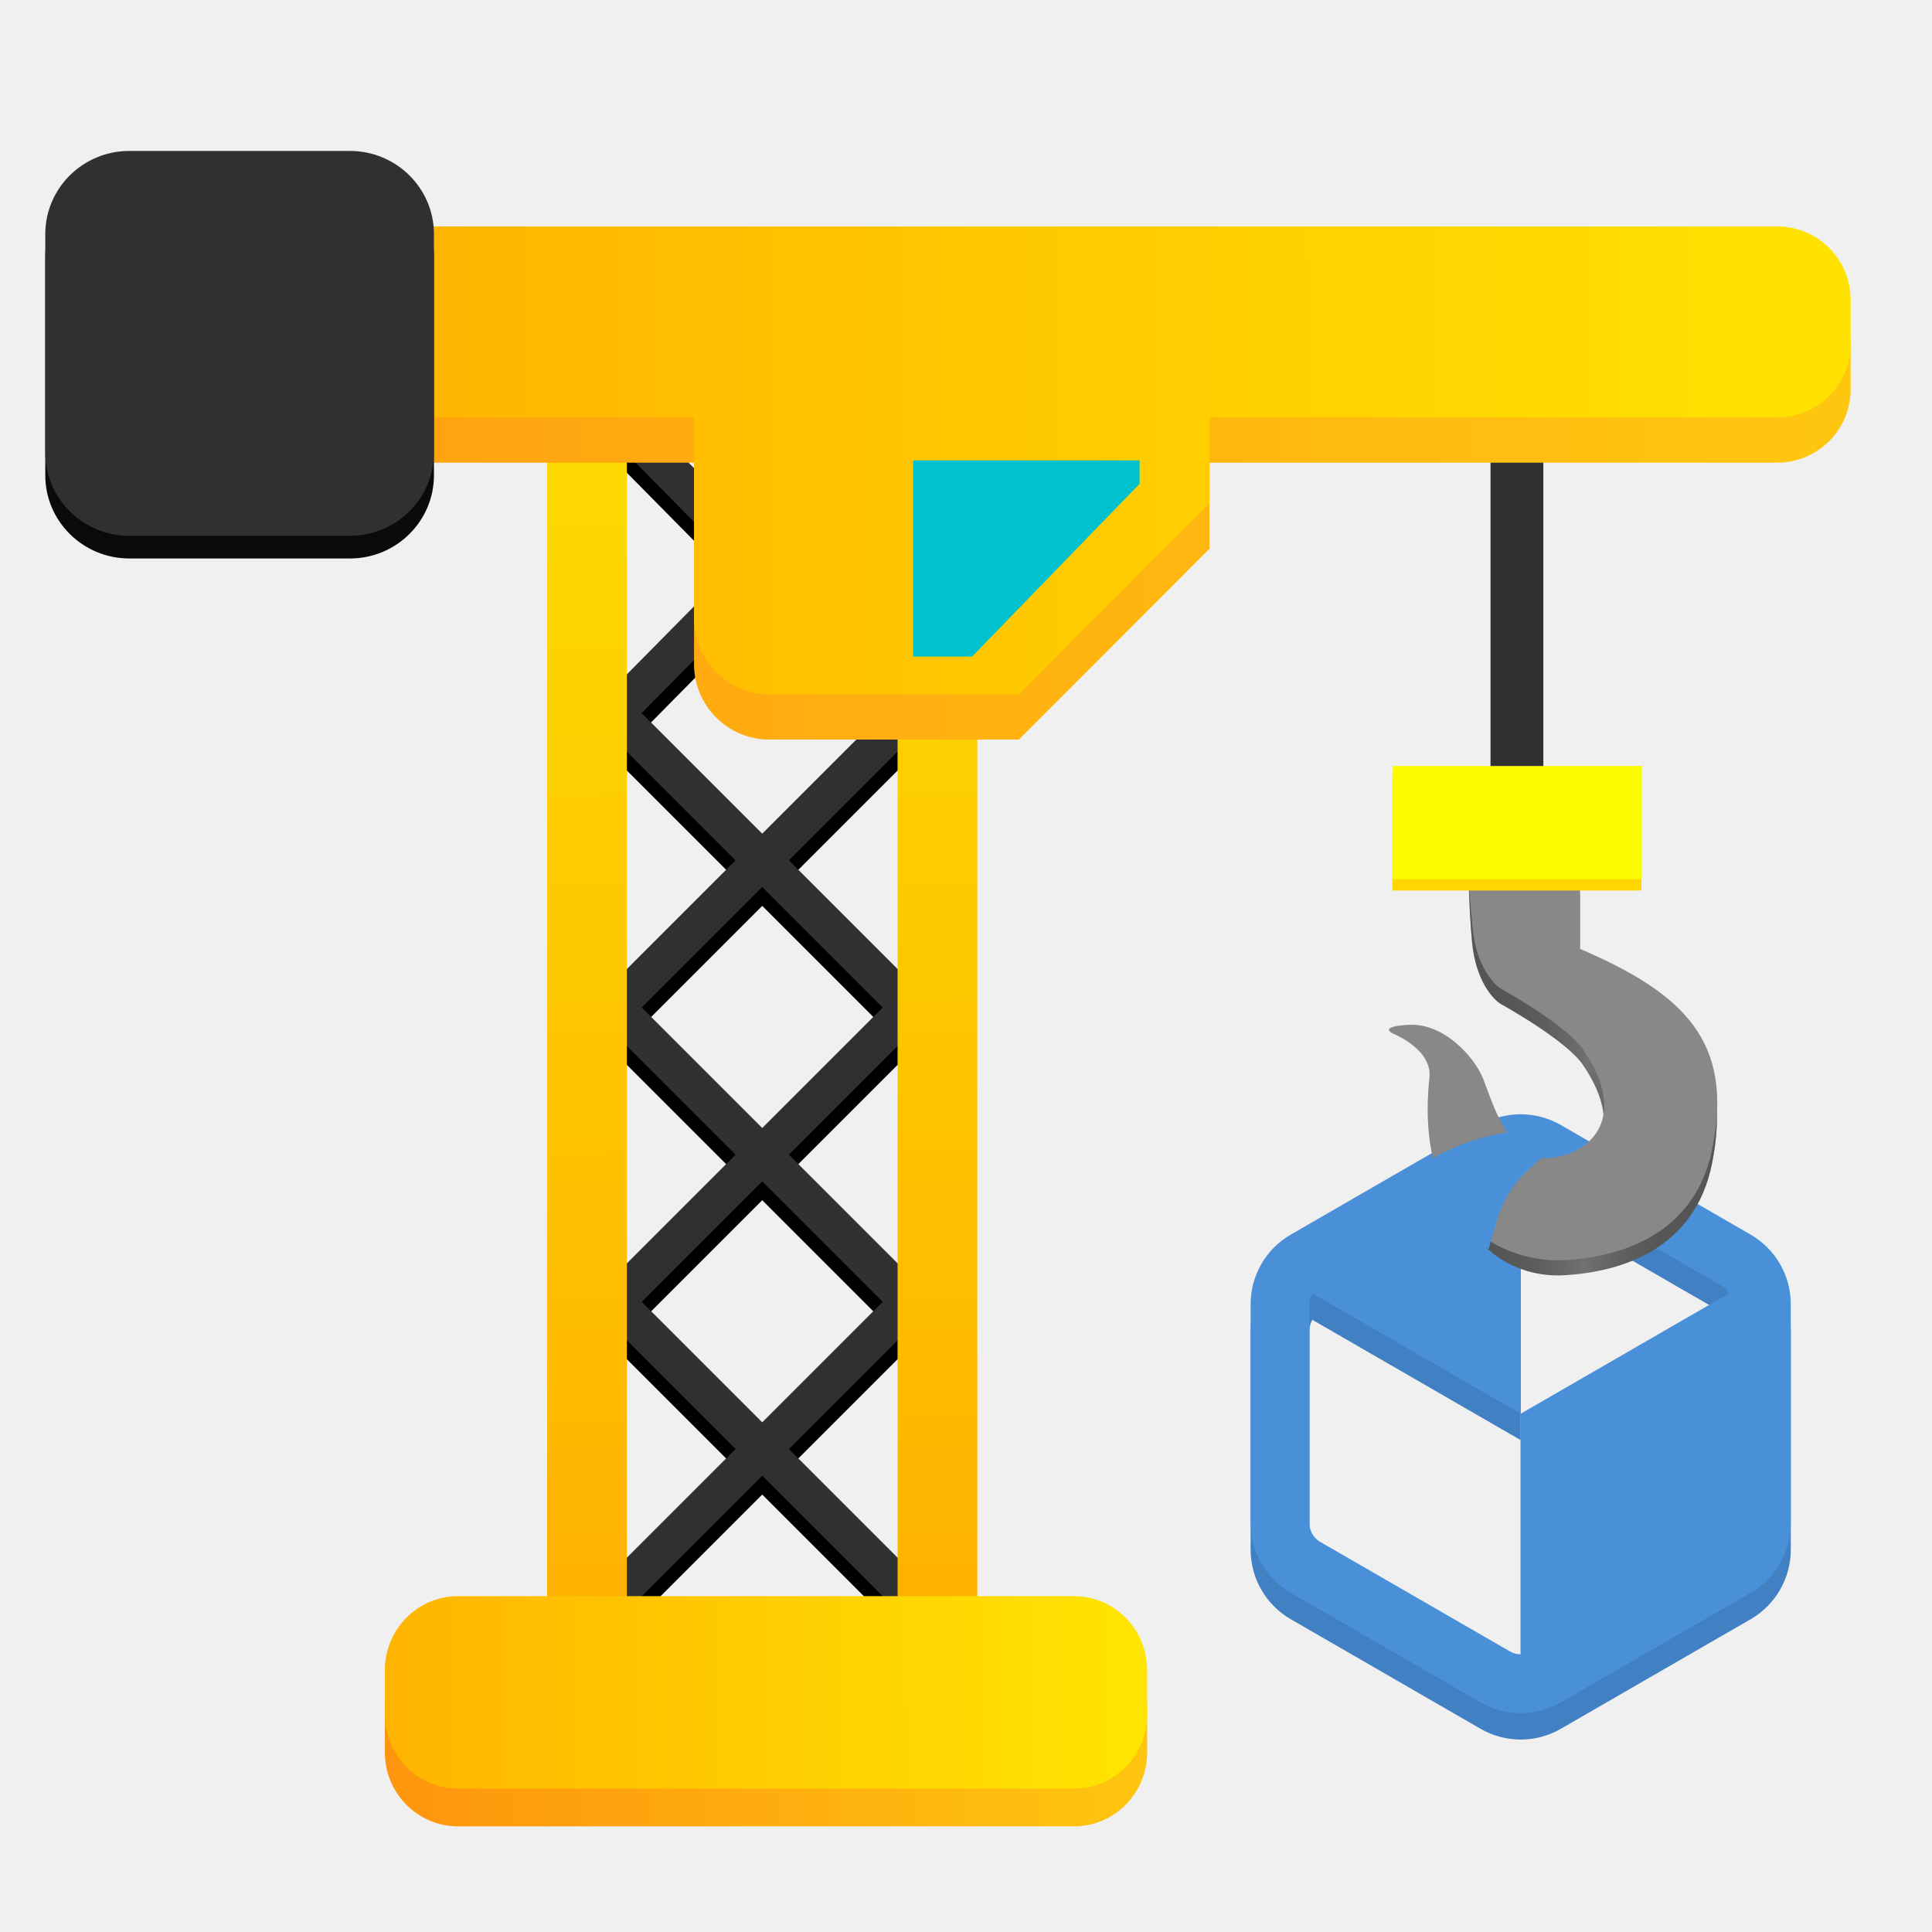
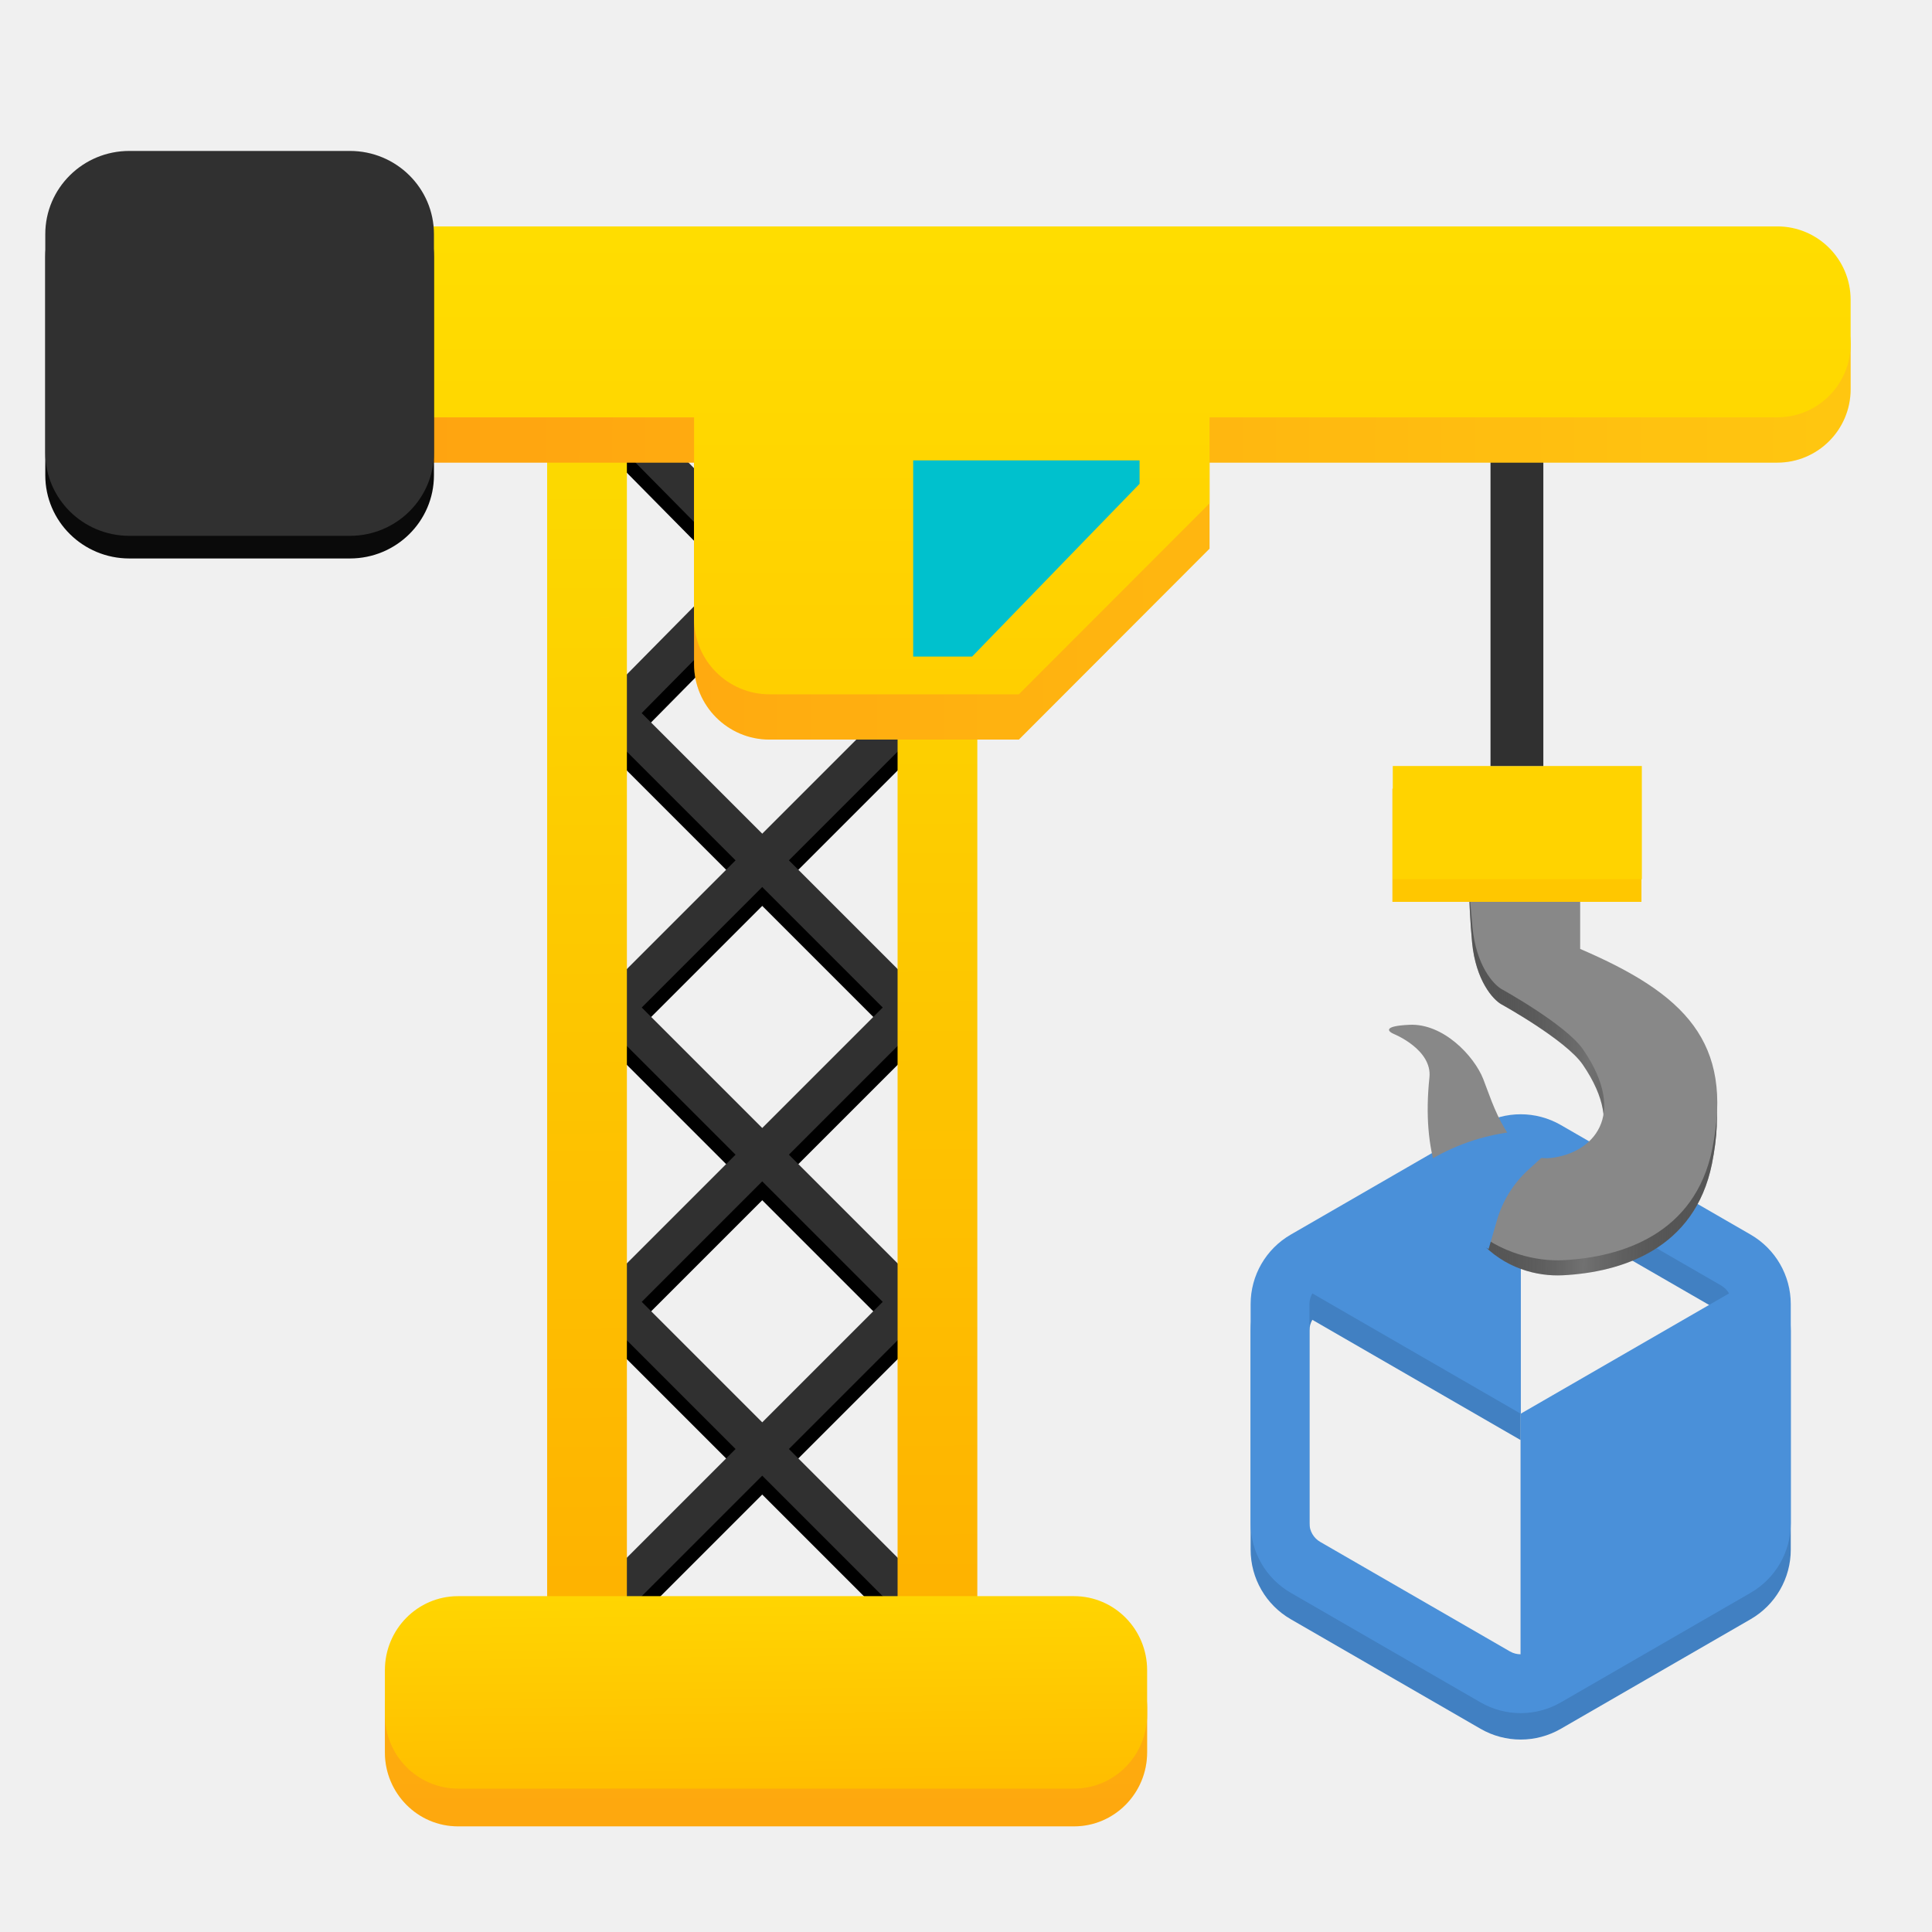
<svg xmlns="http://www.w3.org/2000/svg" width="512" height="512" viewBox="0 0 512 512" fill="none">
  <g clip-path="url(#clip0_905_504)">
    <g clip-path="url(#clip1_905_504)">
      <path d="M466.778 344.824L466.778 418.468L403 455.291V381.646L466.778 344.824Z" fill="#4180C2" />
      <path d="M403 381.646V308.001L339.222 344.824L403 381.646Z" fill="#4180C2" />
      <path d="M342.075 334.177C335.478 337.985 331.428 345.001 331.428 352.618V410.674C331.428 418.291 335.478 425.307 342.075 429.115L392.353 458.144C398.949 461.952 407.051 461.952 413.647 458.144L463.925 429.115C470.522 425.307 474.572 418.291 474.572 410.674V352.618C474.572 345.001 470.522 337.985 463.925 334.177L413.647 305.148C407.051 301.34 398.949 301.34 392.353 305.148L342.075 334.177ZM405.853 318.648L456.131 347.676C457.889 348.691 458.984 350.588 458.984 352.618V410.674C458.984 412.704 457.889 414.601 456.131 415.616L405.853 444.644C404.095 445.659 401.905 445.659 400.147 444.644L349.869 415.616C348.111 414.601 347.016 412.704 347.016 410.674V352.618C347.016 350.588 348.111 348.691 349.869 347.676L400.147 318.648C401.905 317.633 404.095 317.633 405.853 318.648Z" fill="#4180C2" />
      <path d="M466.778 337.824L466.778 411.468L403 448.291V374.646L466.778 337.824Z" fill="#4A90D9" />
      <path d="M403 374.646V301.001L339.222 337.824L403 374.646Z" fill="#4A90D9" />
      <path d="M342.075 327.177C335.478 330.985 331.428 338.001 331.428 345.618V403.674C331.428 411.291 335.478 418.307 342.075 422.115L392.353 451.144C398.949 454.952 407.051 454.952 413.647 451.144L463.925 422.115C470.522 418.307 474.572 411.291 474.572 403.674V345.618C474.572 338.001 470.522 330.985 463.925 327.177L413.647 298.148C407.051 294.34 398.949 294.34 392.353 298.148L342.075 327.177ZM405.853 311.648L456.131 340.676C457.889 341.691 458.984 343.588 458.984 345.618V403.674C458.984 405.704 457.889 407.601 456.131 408.616L405.853 437.644C404.095 438.659 401.905 438.659 400.147 437.644L349.869 408.616C348.111 407.601 347.016 405.704 347.016 403.674V345.618C347.016 343.588 348.111 341.691 349.869 340.676L400.147 311.648C401.905 310.633 404.095 310.633 405.853 311.648Z" fill="#4A90D9" />
    </g>
    <path d="M453.684 308.413C449.12 331.069 429.643 337.184 414.161 337.964C400.579 338.648 379.262 329.385 383.5 289C384.275 281.612 370 272.5 370 272.5C368.37 271.816 374.5 272.5 373.414 275.58C380 277.5 390.525 283.788 392.97 289.944C395.414 296.101 399.896 312.107 410.898 310.876C421.899 309.645 431.493 299.785 419.454 282.146C414.972 275.58 397.859 266.14 397.859 266.14C395.686 264.909 391.095 259.902 390.118 249.723C389.14 239.545 389 224 389.5 236.5L418.643 237V255.469C446.35 267.371 459.388 280.094 453.684 308.413Z" fill="#717171" />
    <path d="M453.684 308.413C449.12 331.069 429.643 337.184 414.161 337.964C400.579 338.648 379.262 329.385 383.5 289C384.275 281.612 370 272.5 370 272.5C368.37 271.816 374.5 272.5 373.414 275.58C380 277.5 390.525 283.788 392.97 289.944C395.414 296.101 399.896 312.107 410.898 310.876C421.899 309.645 431.493 299.785 419.454 282.146C414.972 275.58 397.859 266.14 397.859 266.14C395.686 264.909 391.095 259.902 390.118 249.723C389.14 239.545 389 224 389.5 236.5L418.643 237V255.469C446.35 267.371 459.388 280.094 453.684 308.413Z" fill="url(#paint0_linear_905_504)" />
    <path d="M453.785 304.413C449.221 327.069 429.744 333.184 414.262 333.964C400.68 334.648 374.576 325.919 378.814 285.534C379.589 278.146 369.441 274.042 369.441 274.042C367.811 273.358 366.344 271.908 373.515 271.58C382.479 271.169 390.626 279.788 393.071 285.944C395.515 292.101 399.997 308.107 410.999 306.876C422 305.645 431.594 295.785 419.555 278.146C415.073 271.58 397.96 262.14 397.96 262.14C395.787 260.909 391.196 255.902 390.219 245.723C389.241 235.545 389.268 233 389.404 233H418.744V251.469C446.451 263.371 459.489 276.094 453.785 304.413Z" fill="#888888" />
-     <path d="M435 206H369V236H435V206Z" fill="#FFD600" />
-     <path d="M435.102 203H369.102V233H435.102V203Z" fill="#FAFA00" />
+     <path d="M435 209H369V239H435V209Z" fill="#FFC700" />
+     <path d="M435.102 203H369.102V233H435.102V203Z" fill="#FFD300" />
    <path d="M409 107H395V203H409V107Z" fill="#303030" />
    <path d="M378.217 307.865L378 308L381.5 324.5L394.5 331L396.726 323.332C398.213 318.21 401.084 313.597 405.022 310.001L410.5 305L400.5 300C392.593 300.988 384.993 303.671 378.217 307.865Z" fill="#4A90D9" />
    <path d="M163 115L241 194" stroke="black" stroke-width="10" stroke-linecap="round" />
    <path d="M163 350L241 428" stroke="black" stroke-width="10" stroke-linecap="round" />
    <path d="M163 272L241 194" stroke="black" stroke-width="10" stroke-linecap="round" />
    <path d="M163 194L241 272" stroke="black" stroke-width="10" stroke-linecap="round" />
    <path d="M163 272L241 350" stroke="black" stroke-width="10" stroke-linecap="round" />
    <path d="M163 350L241 272" stroke="black" stroke-width="10" stroke-linecap="round" />
    <path d="M163 428L241 350" stroke="black" stroke-width="10" stroke-linecap="round" />
    <path d="M163 194L241 115" stroke="black" stroke-width="10" stroke-linecap="round" />
    <path d="M163 110L241 189" stroke="#303030" stroke-width="10" stroke-linecap="round" />
    <path d="M163 345L241 423" stroke="#303030" stroke-width="10" stroke-linecap="round" />
    <path d="M163 267L241 189" stroke="#303030" stroke-width="10" stroke-linecap="round" />
    <path d="M163 189L241 267" stroke="#303030" stroke-width="10" stroke-linecap="round" />
    <path d="M163 267L241 345" stroke="#303030" stroke-width="10" stroke-linecap="round" />
    <path d="M163 345L241 267" stroke="#303030" stroke-width="10" stroke-linecap="round" />
    <path d="M163 423L241 345" stroke="#303030" stroke-width="10" stroke-linecap="round" />
    <path d="M163 189L241 110" stroke="#303030" stroke-width="10" stroke-linecap="round" />
    <path fill-rule="evenodd" clip-rule="evenodd" d="M145 109.426C145 98.697 153.714 90 164.463 90H166.132V443H164.463C153.714 443 145 434.303 145 423.574V109.426ZM237.868 443H239.537C250.286 443 259 434.303 259 423.574V109.426C259 98.697 250.286 90 239.537 90H237.868V443Z" fill="url(#paint1_linear_905_504)" />
    <path d="M121.37 433H284.63C295.328 433 304 441.782 304 452.615V464.385C304 475.218 295.328 484 284.63 484H121.37C110.672 484 102 475.218 102 464.385V452.615C102 441.782 110.672 433 121.37 433Z" fill="url(#paint2_linear_905_504)" />
    <path d="M121.37 433H284.63C295.328 433 304 441.782 304 452.615V464.385C304 475.218 295.328 484 284.63 484H121.37C110.672 484 102 475.218 102 464.385V452.615C102 441.782 110.672 433 121.37 433Z" fill="#FC4848" fill-opacity="0.2" />
    <path d="M121.37 423H284.63C295.328 423 304 431.782 304 442.615V454.385C304 465.218 295.328 474 284.63 474H121.37C110.672 474 102 465.218 102 454.385V442.615C102 431.782 110.672 423 121.37 423Z" fill="url(#paint3_linear_905_504)" />
    <path d="M490.436 91.462C490.436 80.713 481.734 72 471 72H38.436C27.702 72 19 80.713 19 91.462V103.139C19 113.888 27.702 122.601 38.436 122.601H183.931V175.982C183.931 187.038 192.882 196 203.923 196H270.006L320.541 145.399V122.601H471C481.734 122.601 490.436 113.888 490.436 103.139V91.462Z" fill="url(#paint4_linear_905_504)" />
    <path d="M490.436 91.462C490.436 80.713 481.734 72 471 72H38.436C27.702 72 19 80.713 19 91.462V103.139C19 113.888 27.702 122.601 38.436 122.601H183.931V175.982C183.931 187.038 192.882 196 203.923 196H270.006L320.541 145.399V122.601H471C481.734 122.601 490.436 113.888 490.436 103.139V91.462Z" fill="#FF5050" fill-opacity="0.2" />
    <path d="M490.436 79.462C490.436 68.713 481.734 60 471 60H38.436C27.702 60 19 68.713 19 79.462V91.139C19 101.888 27.702 110.601 38.436 110.601H183.931V163.982C183.931 175.038 192.882 184 203.923 184H270.006L320.541 133.399V110.601H471C481.734 110.601 490.436 101.888 490.436 91.139V79.462Z" fill="url(#paint5_linear_905_504)" />
    <path d="M92.73 46H34.27C21.971 46 12 55.874 12 68.054V125.946C12 138.126 21.971 148 34.27 148H92.73C105.029 148 115 138.126 115 125.946V68.054C115 55.874 105.029 46 92.73 46Z" fill="#0A0A0A" />
    <path d="M92.73 40H34.27C21.971 40 12 49.874 12 62.054V119.946C12 132.126 21.971 142 34.27 142H92.73C105.029 142 115 132.126 115 119.946V62.054C115 49.874 105.029 40 92.73 40Z" fill="#303030" />
    <path d="M302 128.217L257.616 174H242V122H302V128.217Z" fill="#00C1CD" />
  </g>
  <defs>
    <linearGradient id="paint0_linear_905_504" x1="366" y1="318" x2="474" y2="320.5" gradientUnits="userSpaceOnUse">
      <stop stop-color="#717171" />
      <stop offset="0.5" stop-opacity="0" />
      <stop offset="1" stop-color="#717171" />
    </linearGradient>
    <linearGradient id="paint1_linear_905_504" x1="202" y1="-178" x2="205.5" y2="505" gradientUnits="userSpaceOnUse">
      <stop stop-color="#FAFF00" />
      <stop offset="1" stop-color="#FFA800" />
    </linearGradient>
-     <linearGradient id="paint2_linear_905_504" x1="304" y1="458.5" x2="102" y2="458.5" gradientUnits="userSpaceOnUse">
+     <linearGradient id="paint2_linear_905_504" x1="304" y1="349.5" x2="304" y2="567.5" gradientUnits="userSpaceOnUse">
      <stop stop-color="#FFE501" />
      <stop offset="1" stop-color="#FFA800" />
    </linearGradient>
-     <linearGradient id="paint3_linear_905_504" x1="304" y1="448.5" x2="51" y2="449" gradientUnits="userSpaceOnUse">
+     <linearGradient id="paint3_linear_905_504" x1="289.5" y1="387.5" x2="291" y2="518.5" gradientUnits="userSpaceOnUse">
      <stop stop-color="#FFE501" />
      <stop offset="1" stop-color="#FFA800" />
    </linearGradient>
    <linearGradient id="paint4_linear_905_504" x1="509.5" y1="98.5" x2="-35.422" y2="97.3" gradientUnits="userSpaceOnUse">
      <stop stop-color="#FFE600" />
      <stop offset="1" stop-color="#FFA800" />
    </linearGradient>
-     <linearGradient id="paint5_linear_905_504" x1="517.5" y1="84" x2="2" y2="84.5" gradientUnits="userSpaceOnUse">
+     <linearGradient id="paint5_linear_905_504" x1="255" y1="-13.5" x2="255" y2="512.5" gradientUnits="userSpaceOnUse">
      <stop stop-color="#FFE600" />
      <stop offset="1" stop-color="#FFA800" />
    </linearGradient>
    <clipPath id="clip0_905_504">
      <rect width="512" height="512" fill="white" />
    </clipPath>
    <clipPath id="clip1_905_504">
      <rect width="400" height="400" fill="white" transform="translate(203 252)" />
    </clipPath>
  </defs>
</svg>
